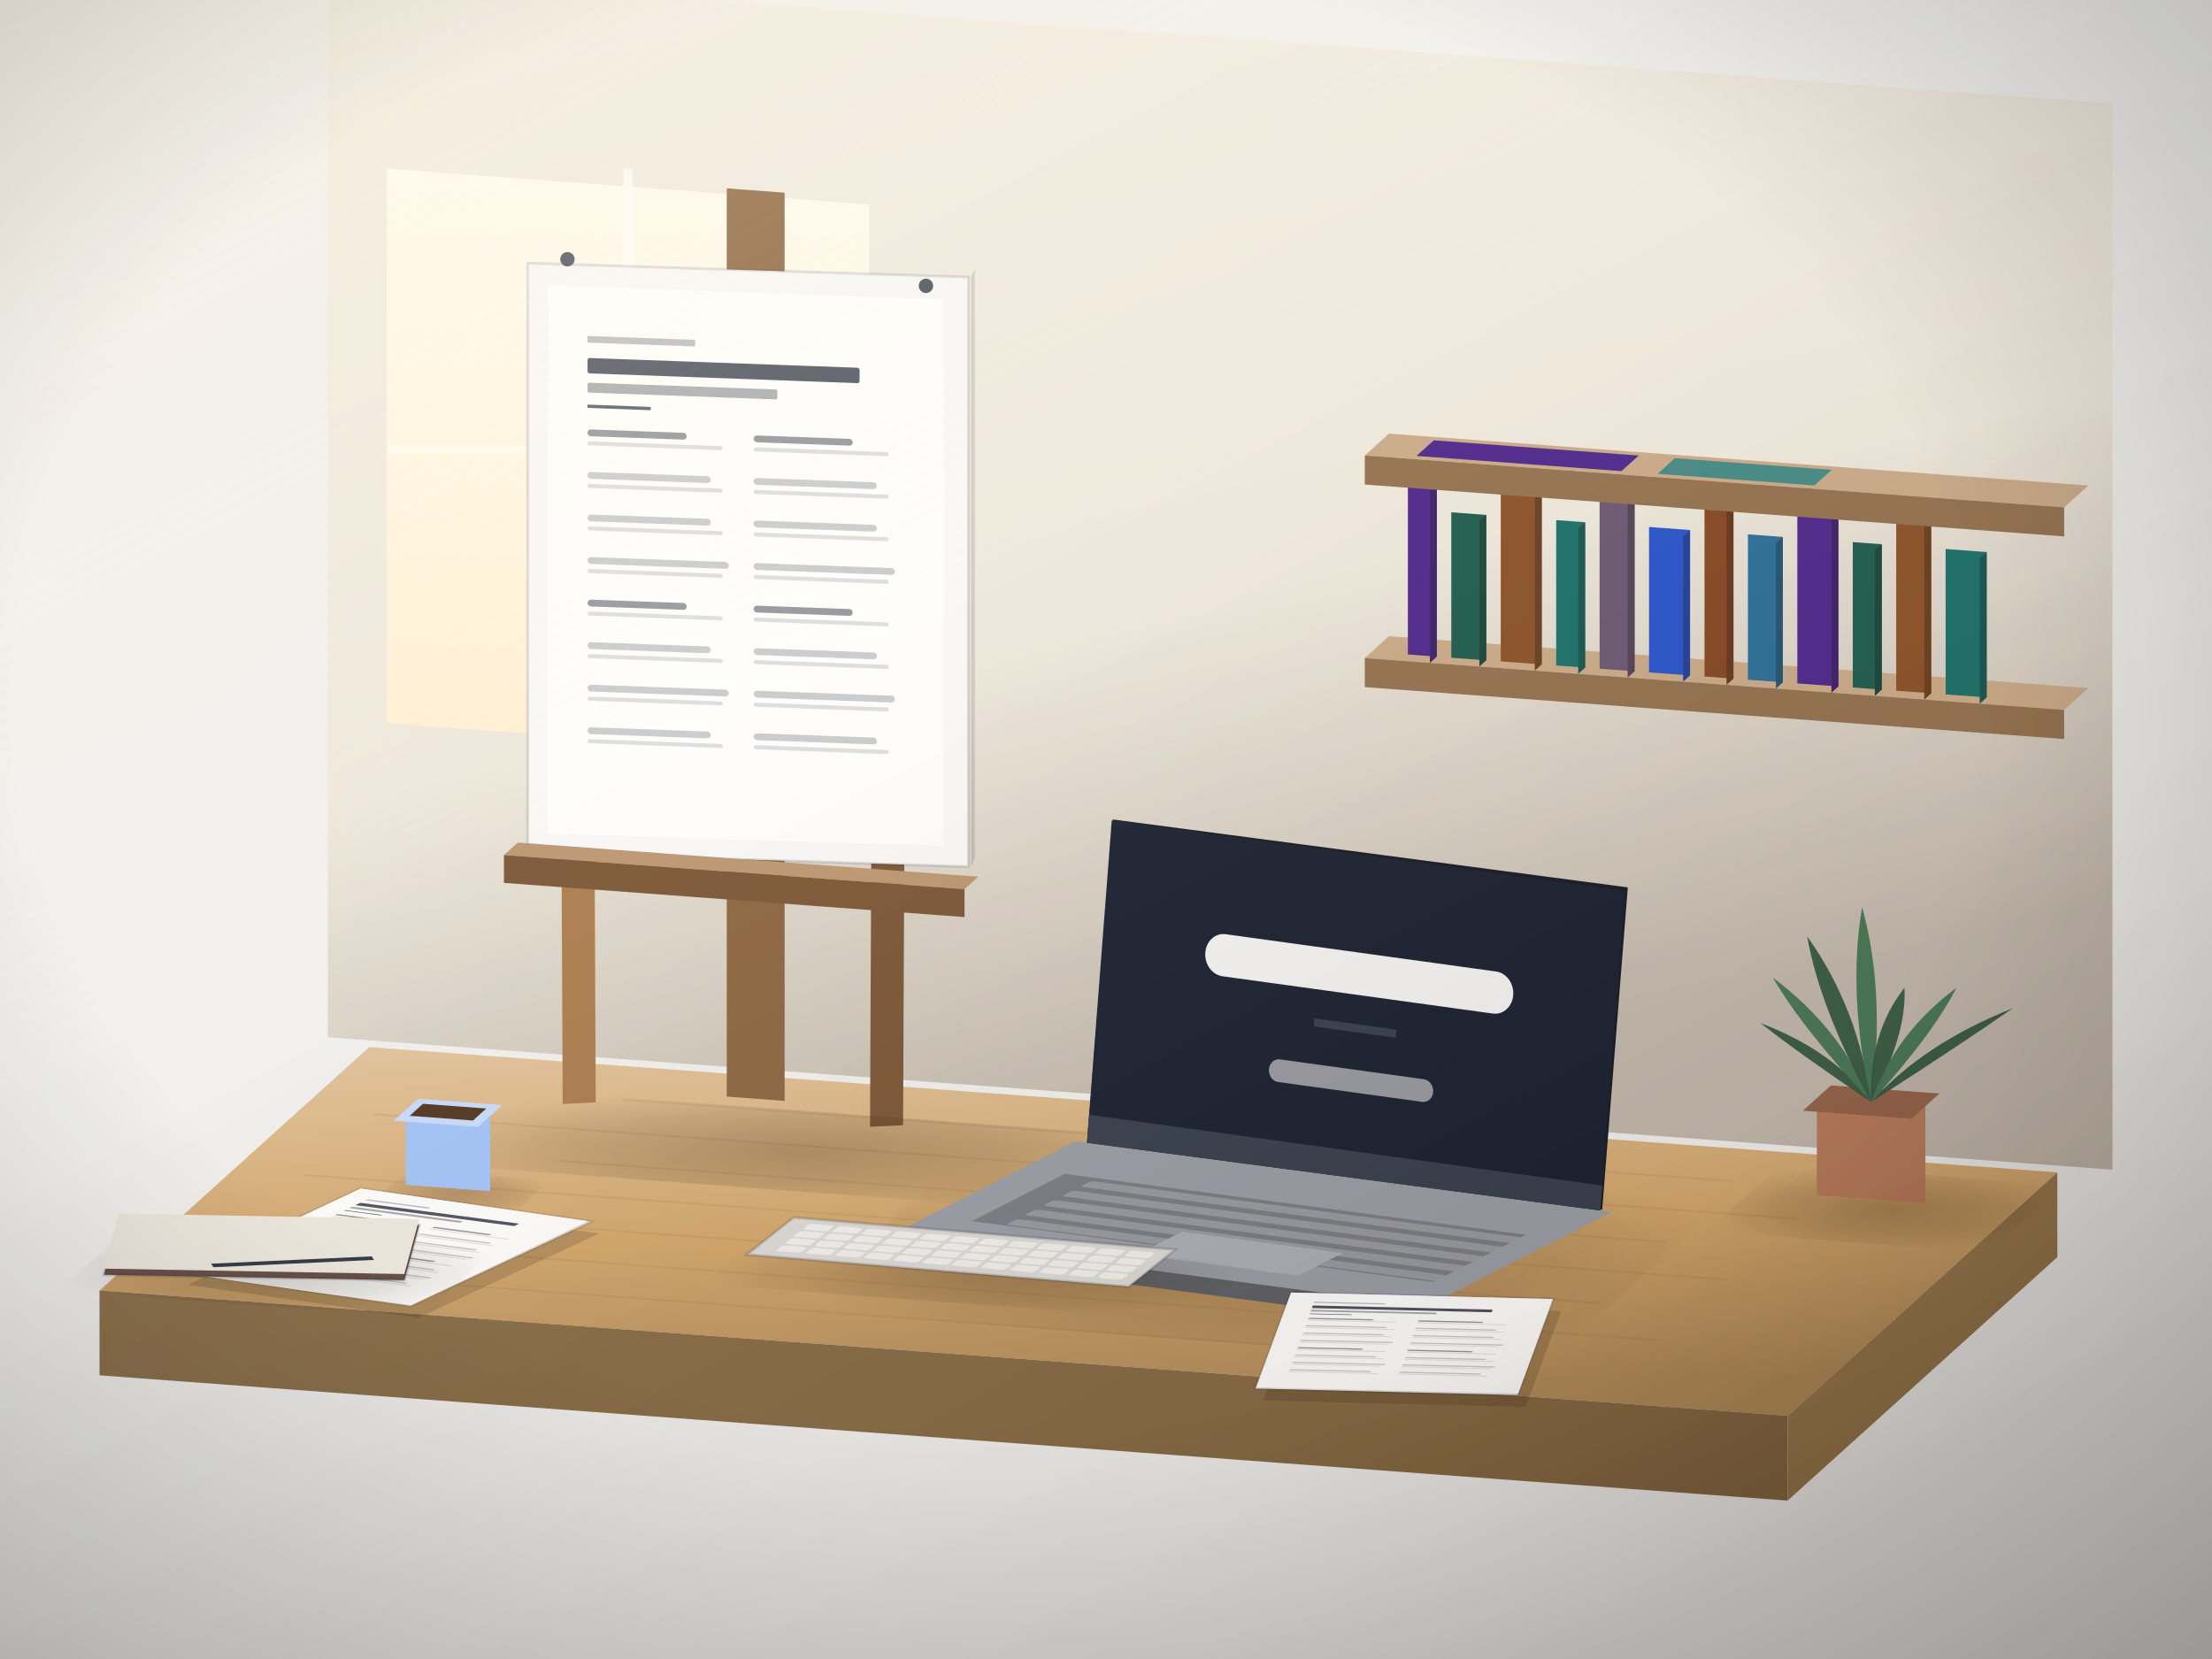
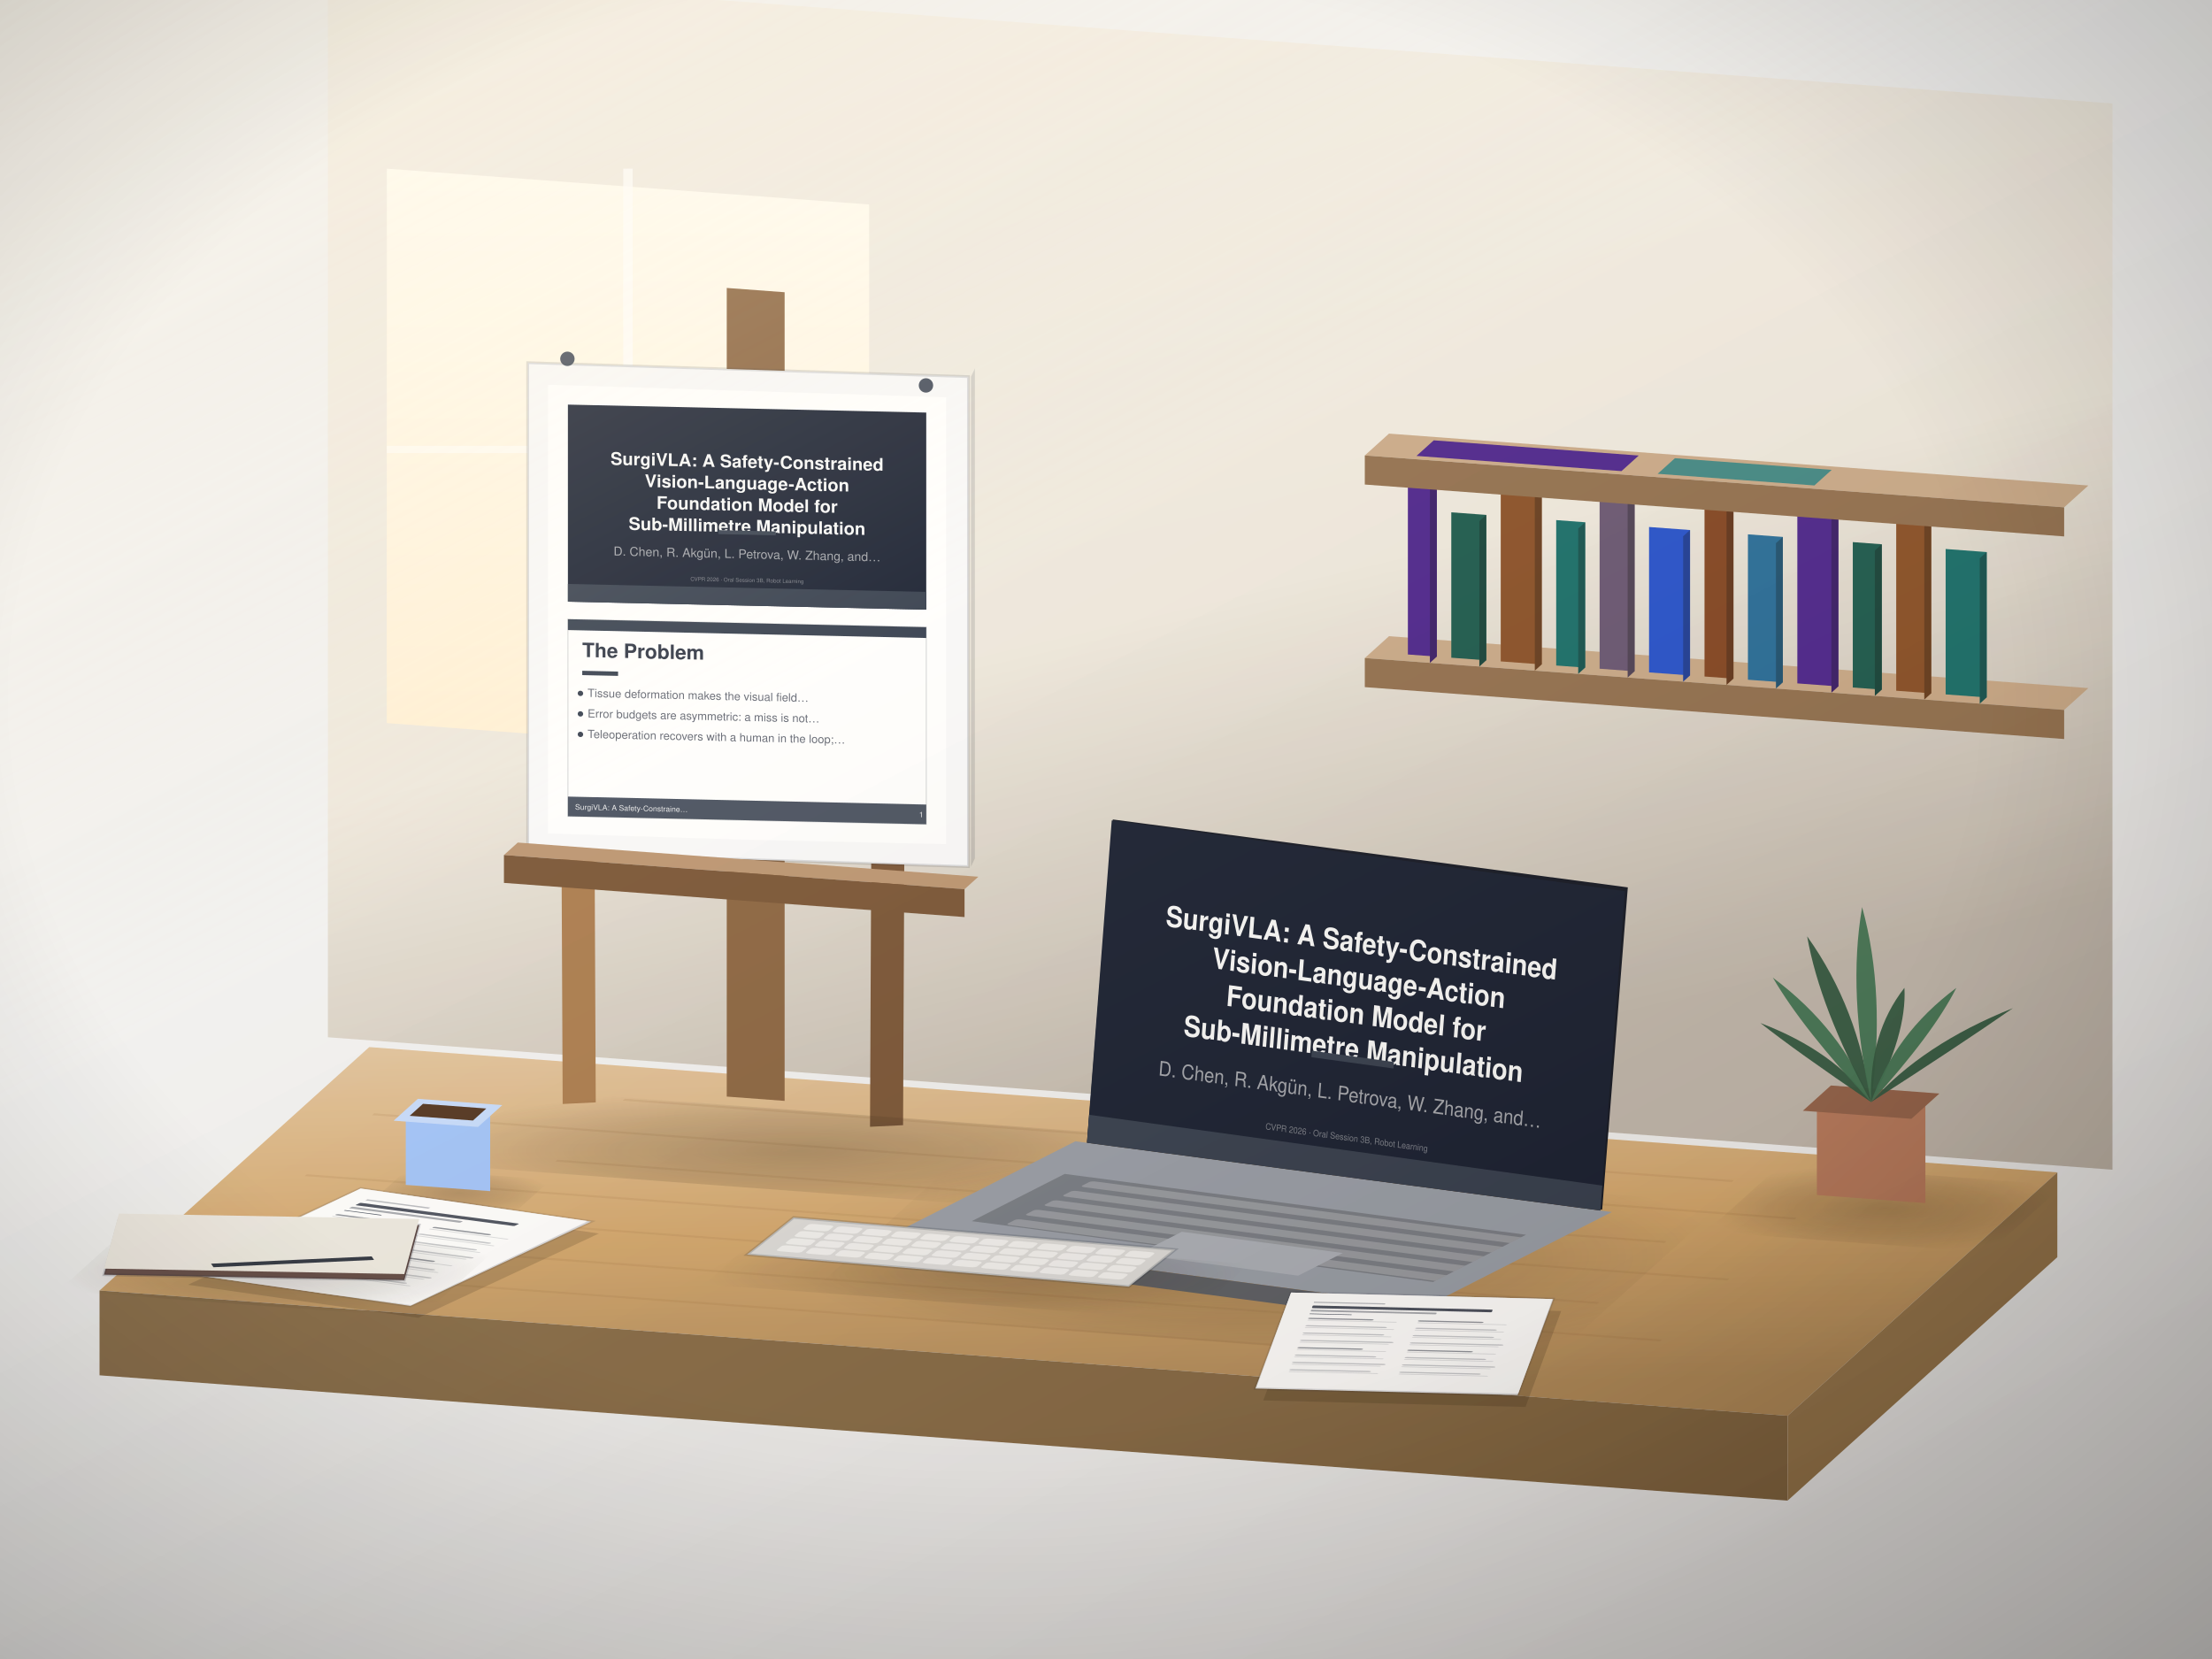
<svg xmlns="http://www.w3.org/2000/svg" width="800" height="600" viewBox="0 0 800 600" role="img" aria-label="Metropolis template preview" data-template-id="beamer-metropolis">
  <defs>
    <linearGradient id="tp-beamer-metropolis-wall-1" x1="0" y1="0" x2="0.35" y2="1">
      <stop offset="0" stop-color="#f1ece4" />
      <stop offset="0.62" stop-color="#ede7dc" />
      <stop offset="1" stop-color="#bfb6ab" />
    </linearGradient>
    <linearGradient id="tp-beamer-metropolis-window-2" x1="0" y1="0" x2="0" y2="1">
      <stop offset="0" stop-color="#FFFCF2" />
      <stop offset="1" stop-color="#FFEFD2" />
    </linearGradient>
    <linearGradient id="tp-beamer-metropolis-desk-3" x1="0" y1="0" x2="0.15" y2="1">
      <stop offset="0" stop-color="#e1c29b" />
      <stop offset="0.55" stop-color="#d1a367" />
      <stop offset="1" stop-color="#b08957" />
    </linearGradient>
    <clipPath id="tp-beamer-metropolis-grain-4">
      <path d="M133.54 378.69 L744.06 424 L646.52 512.04 L36 466.73 Z" />
    </clipPath>
    <radialGradient id="tp-beamer-metropolis-shadow-5" cx="0.5" cy="0.5" r="0.5">
      <stop offset="0" stop-color="#22160A" stop-opacity="0.26" />
      <stop offset="0.6" stop-color="#22160A" stop-opacity="0.13" />
      <stop offset="1" stop-color="#22160A" stop-opacity="0" />
    </radialGradient>
    <clipPath id="tp-beamer-metropolis-board-6">
-       <path d="M198.19 103.12 L342.28 107.7 L342.28 306.02 L198.19 301.44 Z" />
+       <path d="M198.19 139.13 L342.28 143.71 L342.28 306.02 L198.19 301.44 Z" />
    </clipPath>
    <radialGradient id="tp-beamer-metropolis-shadow-7" cx="0.5" cy="0.5" r="0.5">
      <stop offset="0" stop-color="#22160A" stop-opacity="0.24" />
      <stop offset="0.6" stop-color="#22160A" stop-opacity="0.12" />
      <stop offset="1" stop-color="#22160A" stop-opacity="0" />
    </radialGradient>
    <radialGradient id="tp-beamer-metropolis-shadow-8" cx="0.5" cy="0.5" r="0.5">
      <stop offset="0" stop-color="#22160A" stop-opacity="0.22" />
      <stop offset="0.6" stop-color="#22160A" stop-opacity="0.11" />
      <stop offset="1" stop-color="#22160A" stop-opacity="0" />
    </radialGradient>
    <radialGradient id="tp-beamer-metropolis-shadow-9" cx="0.5" cy="0.5" r="0.5">
      <stop offset="0" stop-color="#22160A" stop-opacity="0.2" />
      <stop offset="0.6" stop-color="#22160A" stop-opacity="0.1" />
      <stop offset="1" stop-color="#22160A" stop-opacity="0" />
    </radialGradient>
    <clipPath id="tp-beamer-metropolis-keys-10">
      <path d="M385.06 424.56 L551.92 446.57 L518.31 463.64 L351.45 441.64 Z" />
    </clipPath>
    <clipPath id="tp-beamer-metropolis-screen-11">
      <path d="M402.08 296.71 L588.34 321.27 L579.07 437.84 L392.81 413.27 Z" />
    </clipPath>
    <linearGradient id="tp-beamer-metropolis-page-12" x1="0" y1="1" x2="1" y2="0">
      <stop offset="0" stop-color="#FFFFFF" />
      <stop offset="1" stop-color="#ececee" />
    </linearGradient>
    <clipPath id="tp-beamer-metropolis-sheet-13">
      <path d="M130.43 429.85 L213.76 441.8 L148.44 472.3 L65.11 460.35 Z" />
    </clipPath>
    <linearGradient id="tp-beamer-metropolis-page-14" x1="0" y1="1" x2="1" y2="0">
      <stop offset="0" stop-color="#FFFFFF" />
      <stop offset="1" stop-color="#ececee" />
    </linearGradient>
    <clipPath id="tp-beamer-metropolis-sheet-15">
      <path d="M466.94 467.47 L561.77 469.83 L548.85 504.55 L454.02 502.18 Z" />
    </clipPath>
    <radialGradient id="tp-beamer-metropolis-shadow-16" cx="0.5" cy="0.5" r="0.5">
      <stop offset="0" stop-color="#22160A" stop-opacity="0.2" />
      <stop offset="0.6" stop-color="#22160A" stop-opacity="0.1" />
      <stop offset="1" stop-color="#22160A" stop-opacity="0" />
    </radialGradient>
    <clipPath id="tp-beamer-metropolis-keys-17">
      <path d="M286.99 440.33 L425.05 451.94 L408.23 465.34 L270.16 453.73 Z" />
    </clipPath>
    <radialGradient id="tp-beamer-metropolis-shadow-18" cx="0.5" cy="0.5" r="0.5">
      <stop offset="0" stop-color="#22160A" stop-opacity="0.22" />
      <stop offset="0.6" stop-color="#22160A" stop-opacity="0.11" />
      <stop offset="1" stop-color="#22160A" stop-opacity="0" />
    </radialGradient>
    <linearGradient id="tp-beamer-metropolis-warm-19" x1="0" y1="0" x2="0.7" y2="1">
      <stop offset="0" stop-color="#FFF4DC" stop-opacity="0.42" />
      <stop offset="0.45" stop-color="#FFF4DC" stop-opacity="0.1" />
      <stop offset="1" stop-color="#3B2410" stop-opacity="0.14" />
    </linearGradient>
    <radialGradient id="tp-beamer-metropolis-vignette-20" cx="0.45" cy="0.42" r="0.8">
      <stop offset="0.55" stop-color="#000000" stop-opacity="0" />
      <stop offset="1" stop-color="#000000" stop-opacity="0.28" />
    </radialGradient>
  </defs>
  <path d="M118.59 375.14 L764 423.04 L764 37.42 L118.59 -10.48 Z" fill="url(#tp-beamer-metropolis-wall-1)" />
  <path d="M139.9 261.52 L314.33 274.47 L314.33 73.95 L139.9 61 Z" fill="url(#tp-beamer-metropolis-window-2)" />
  <rect x="225.41" y="61" width="3.4" height="200.52" fill="#FFFFFF" opacity="0.72" />
  <rect x="139.9" y="161.26" width="174.43" height="2.6" fill="#FFFFFF" opacity="0.55" />
  <path d="M502.35 230.09 L755.28 248.86 L746.53 256.76 L493.6 237.99 Z" fill="#c7a684" />
  <path d="M493.6 248.51 L746.53 267.28 L746.53 256.76 L493.6 237.99 Z" fill="#8d6a48" />
  <path d="M509.18 236.7 L519.64 237.48 L519.64 171.75 L509.18 170.97 Z" fill="#451c88" />
  <path d="M519.64 237.48 L517.14 239.74 L517.14 174.01 L519.64 171.75 Z" fill="#321462" />
  <path d="M524.88 237.87 L537.52 238.81 L537.52 186.22 L524.88 185.29 Z" fill="#125347" />
  <path d="M537.52 238.81 L535.02 241.07 L535.02 188.48 L537.52 186.22 Z" fill="#0d3c33" />
  <path d="M542.76 239.2 L557.58 240.3 L557.58 174.57 L542.76 173.47 Z" fill="#85491f" />
  <path d="M557.58 240.3 L555.08 242.55 L555.08 176.82 L557.58 174.57 Z" fill="#603516" />
  <path d="M562.82 240.69 L573.28 241.46 L573.28 188.88 L562.82 188.1 Z" fill="#0f6864" />
  <path d="M573.28 241.46 L570.78 243.72 L570.78 191.14 L573.28 188.88 Z" fill="#0b4b48" />
  <path d="M578.52 241.85 L591.16 242.79 L591.16 177.06 L578.52 176.12 Z" fill="#624f6d" />
  <path d="M591.16 242.79 L588.66 245.05 L588.66 179.32 L591.16 177.06 Z" fill="#47394e" />
  <path d="M596.4 243.18 L611.22 244.28 L611.22 191.69 L596.4 190.59 Z" fill="#1c4aca" />
  <path d="M611.22 244.28 L608.72 246.54 L608.72 193.95 L611.22 191.69 Z" fill="#143591" />
  <path d="M616.46 244.67 L626.92 245.44 L626.92 179.71 L616.46 178.94 Z" fill="#7e3e1a" />
  <path d="M626.92 245.44 L624.42 247.7 L624.42 181.97 L626.92 179.71 Z" fill="#5b2d13" />
  <path d="M632.16 245.83 L644.8 246.77 L644.8 194.19 L632.16 193.25 Z" fill="#1f6795" />
  <path d="M644.8 246.77 L642.3 249.03 L642.3 196.44 L644.8 194.19 Z" fill="#164a6b" />
  <path d="M650.03 247.16 L664.86 248.26 L664.86 182.53 L650.03 181.43 Z" fill="#451c88" />
  <path d="M664.86 248.26 L662.36 250.52 L662.36 184.79 L664.86 182.53 Z" fill="#321462" />
  <path d="M670.09 248.65 L680.56 249.42 L680.56 196.84 L670.09 196.06 Z" fill="#125347" />
  <path d="M680.56 249.42 L678.06 251.68 L678.06 199.1 L680.56 196.84 Z" fill="#0d3c33" />
  <path d="M685.79 249.81 L698.44 250.75 L698.44 185.02 L685.79 184.08 Z" fill="#85491f" />
  <path d="M698.44 250.75 L695.94 253.01 L695.94 187.28 L698.44 185.02 Z" fill="#603516" />
  <path d="M703.67 251.14 L718.5 252.24 L718.5 199.66 L703.67 198.55 Z" fill="#0f6864" />
  <path d="M718.5 252.24 L716 254.5 L716 201.91 L718.5 199.66 Z" fill="#0b4b48" />
  <path d="M502.35 156.82 L755.28 175.59 L746.53 183.49 L493.6 164.72 Z" fill="#c7a684" />
  <path d="M493.6 175.24 L746.53 194.01 L746.53 183.49 L493.6 164.72 Z" fill="#8d6a48" />
  <path d="M518.54 159.25 L592.68 164.75 L586.42 170.39 L512.29 164.89 Z" fill="#451c88" />
  <path d="M605.76 165.72 L662.45 169.93 L656.2 175.57 L599.51 171.36 Z" fill="#3a8380" />
  <path d="M133.54 378.69 L744.06 424 L646.52 512.04 L36 466.73 Z" fill="url(#tp-beamer-metropolis-desk-3)" />
  <path d="M36 497.4 L646.52 542.71 L646.52 512.04 L36 466.73 Z" fill="#826540" />
  <path d="M646.52 542.71 L744.06 454.67 L744.06 424 L646.52 512.04 Z" fill="#96754a" />
  <g clip-path="url(#tp-beamer-metropolis-grain-4)">
    <g transform="matrix(4.36 0.32 -1.25 1.13 133.54 378.69)">
      <rect x="24" y="9.75" width="92" height="0.6" fill="#8A5A2B" opacity="0.13" />
      <rect x="6" y="19.5" width="118" height="0.6" fill="#8A5A2B" opacity="0.13" />
      <rect x="24" y="29.25" width="92" height="0.6" fill="#8A5A2B" opacity="0.13" />
      <rect x="6" y="39" width="118" height="0.6" fill="#8A5A2B" opacity="0.13" />
      <rect x="24" y="48.75" width="92" height="0.6" fill="#8A5A2B" opacity="0.13" />
      <rect x="6" y="58.5" width="118" height="0.6" fill="#8A5A2B" opacity="0.13" />
      <rect x="24" y="68.25" width="92" height="0.6" fill="#8A5A2B" opacity="0.13" />
    </g>
  </g>
-   <path d="M203.5 399.27 L202.14 103.57 L214.11 103 L215.46 398.69 Z" fill="#a77647" />
-   <path d="M314.65 407.52 L316 112.02 L327.97 111.45 L326.61 406.94 Z" fill="#744e2e" />
-   <path d="M262.84 396.59 L262.84 68.13 L283.77 69.68 L283.77 398.15 Z" fill="#865e39" />
+   <path d="M203.5 399.27 L202.31 139.59 L214.27 139.02 L215.46 398.69 Z" fill="#a77647" />
+   <path d="M314.65 407.52 L315.84 148.02 L327.8 147.44 L326.61 406.94 Z" fill="#744e2e" />
+   <path d="M262.84 396.59 L262.84 104.14 L283.77 105.69 L283.77 398.15 Z" fill="#865e39" />
  <path d="M180.69 393.53 L427.69 411.86 L397.68 438.95 L150.68 420.62 Z" fill="url(#tp-beamer-metropolis-shadow-5)" />
-   <path d="M351.16 100.26 L352.59 97.23 L352.59 310.45 L351.16 313.48 Z" fill="#0F172A24" />
-   <path d="M190.85 95.15 L350.25 100.21 L350.25 313.43 L190.85 308.36 Z" fill="#f8f8f9" stroke="#0F172A24" />
+   <path d="M351.16 136.27 L352.59 133.24 L352.59 310.45 L351.16 313.48 Z" fill="#0F172A24" />
+   <path d="M190.85 131.16 L350.25 136.22 L350.25 313.43 L190.85 308.36 Z" fill="#f8f8f9" stroke="#0F172A24" />
  <g clip-path="url(#tp-beamer-metropolis-board-6)">
-     <g transform="matrix(0.55 0.02 0 0.54 198.19 103.12)">
-       <rect width="260" height="367.71" fill="#FFFFFF" />
-       <rect x="26" y="33.09" width="70.72" height="4.41" fill="#0F172A" opacity="0.3" />
-       <rect x="26" y="47.8" width="178.88" height="10.3" rx="1.47" fill="#0F172A" opacity="0.78" />
-       <rect x="26" y="64.35" width="124.8" height="6.62" rx="1.1" fill="#0F172A" opacity="0.38" />
-       <rect x="26" y="79.06" width="41.6" height="2.21" fill="#2D3748d9" />
-       <rect x="26" y="95.61" width="65.21" height="4.56" rx="2.28" fill="#0F172A" opacity="0.48" />
-       <rect x="26" y="103.59" width="88.92" height="2.74" rx="1.37" fill="#0F172A" opacity="0.15" />
-       <rect x="26" y="124.1" width="81.02" height="4.56" rx="2.28" fill="#0F172A" opacity="0.24" />
-       <rect x="26" y="132.08" width="88.92" height="2.74" rx="1.37" fill="#0F172A" opacity="0.15" />
-       <rect x="26" y="152.6" width="81.02" height="4.56" rx="2.28" fill="#0F172A" opacity="0.24" />
-       <rect x="26" y="160.58" width="88.92" height="2.74" rx="1.37" fill="#0F172A" opacity="0.15" />
-       <rect x="26" y="181.1" width="92.87" height="4.56" rx="2.28" fill="#0F172A" opacity="0.24" />
-       <rect x="26" y="189.08" width="88.92" height="2.74" rx="1.37" fill="#0F172A" opacity="0.15" />
-       <rect x="26" y="209.6" width="65.21" height="4.56" rx="2.28" fill="#0F172A" opacity="0.48" />
-       <rect x="26" y="217.58" width="88.92" height="2.74" rx="1.37" fill="#0F172A" opacity="0.15" />
-       <rect x="26" y="238.09" width="81.02" height="4.56" rx="2.28" fill="#0F172A" opacity="0.24" />
-       <rect x="26" y="246.07" width="88.92" height="2.74" rx="1.37" fill="#0F172A" opacity="0.15" />
-       <rect x="26" y="266.59" width="92.87" height="4.56" rx="2.28" fill="#0F172A" opacity="0.24" />
-       <rect x="26" y="274.57" width="88.92" height="2.74" rx="1.37" fill="#0F172A" opacity="0.15" />
-       <rect x="26" y="295.09" width="81.02" height="4.56" rx="2.28" fill="#0F172A" opacity="0.24" />
-       <rect x="26" y="303.07" width="88.92" height="2.74" rx="1.37" fill="#0F172A" opacity="0.15" />
-       <rect x="135.2" y="95.61" width="65.21" height="4.56" rx="2.28" fill="#0F172A" opacity="0.48" />
-       <rect x="135.2" y="103.59" width="88.92" height="2.74" rx="1.37" fill="#0F172A" opacity="0.15" />
-       <rect x="135.2" y="124.1" width="81.02" height="4.56" rx="2.28" fill="#0F172A" opacity="0.24" />
-       <rect x="135.2" y="132.08" width="88.92" height="2.74" rx="1.37" fill="#0F172A" opacity="0.15" />
-       <rect x="135.2" y="152.6" width="81.02" height="4.56" rx="2.28" fill="#0F172A" opacity="0.24" />
-       <rect x="135.2" y="160.58" width="88.92" height="2.74" rx="1.37" fill="#0F172A" opacity="0.15" />
-       <rect x="135.2" y="181.1" width="92.87" height="4.56" rx="2.28" fill="#0F172A" opacity="0.24" />
-       <rect x="135.2" y="189.08" width="88.92" height="2.74" rx="1.37" fill="#0F172A" opacity="0.15" />
-       <rect x="135.2" y="209.6" width="65.21" height="4.56" rx="2.28" fill="#0F172A" opacity="0.48" />
-       <rect x="135.2" y="217.58" width="88.92" height="2.74" rx="1.37" fill="#0F172A" opacity="0.15" />
-       <rect x="135.2" y="238.09" width="81.02" height="4.56" rx="2.28" fill="#0F172A" opacity="0.24" />
-       <rect x="135.2" y="246.07" width="88.92" height="2.74" rx="1.37" fill="#0F172A" opacity="0.15" />
-       <rect x="135.2" y="266.59" width="92.87" height="4.56" rx="2.28" fill="#0F172A" opacity="0.24" />
-       <rect x="135.2" y="274.57" width="88.92" height="2.74" rx="1.37" fill="#0F172A" opacity="0.15" />
-       <rect x="135.2" y="295.09" width="81.02" height="4.56" rx="2.28" fill="#0F172A" opacity="0.24" />
-       <rect x="135.2" y="303.07" width="88.92" height="2.74" rx="1.37" fill="#0F172A" opacity="0.15" />
-     </g>
-   </g>
-   <circle cx="205.21" cy="93.76" r="2.6" fill="#2D3748eb" />
-   <circle cx="334.89" cy="103.38" r="2.6" fill="#2D3748eb" />
+     <g transform="matrix(0.45 0.01 0 0.44 198.19 139.13)">
+       <rect width="320" height="370.4" fill="#FFFFFF" />
+       <rect x="16" y="16" width="288" height="162" fill="#0F172A" />
+       <rect x="16" y="163.42" width="288" height="14.58" fill="#2D3748" />
+       <text x="160" y="64.6" font-family="Helvetica, Arial, sans-serif" font-size="14.28" fill="#FFFFFF" font-weight="700" opacity="0.97" text-anchor="middle">SurgiVLA: A Safety-Constrained</text>
+       <text x="160" y="82.31" font-family="Helvetica, Arial, sans-serif" font-size="14.28" fill="#FFFFFF" font-weight="700" opacity="0.97" text-anchor="middle">Vision-Language-Action</text>
+       <text x="160" y="100.01" font-family="Helvetica, Arial, sans-serif" font-size="14.28" fill="#FFFFFF" font-weight="700" opacity="0.97" text-anchor="middle">Foundation Model for</text>
+       <text x="160" y="117.72" font-family="Helvetica, Arial, sans-serif" font-size="14.28" fill="#FFFFFF" font-weight="700" opacity="0.97" text-anchor="middle">Sub-Millimetre Manipulation</text>
+       <rect x="136.96" y="116.44" width="46.08" height="3.24" fill="#2D3748" />
+       <text x="160" y="139.12" font-family="Helvetica, Arial, sans-serif" font-size="10.04" fill="#FFFFFF" opacity="0.6" text-anchor="middle">D. Chen, R. Akgün, L. Petrova, W. Zhang, and…</text>
+       <text x="160" y="158.56" font-family="Helvetica, Arial, sans-serif" font-size="4.42" fill="#FFFFFF" opacity="0.42" text-anchor="middle">CVPR 2026 · Oral Session 3B, Robot Learning</text>
+       <rect x="16" y="192.4" width="288" height="162" fill="#FFFFFF" stroke="#0F172A24" />
+       <rect x="16" y="192.4" width="288" height="8.91" fill="#2D3748" />
+       <text x="27.52" y="223.18" font-family="Helvetica, Arial, sans-serif" font-size="16.2" fill="#0F172A" font-weight="700" opacity="0.9">The Problem</text>
+       <rect x="27.52" y="234.52" width="28.8" height="3.56" fill="#2D3748" />
+       <circle cx="26.08" cy="253.14" r="2.2" fill="#2D3748" />
+       <text x="31.84" y="255.9" font-family="Helvetica, Arial, sans-serif" font-size="9.22" fill="#0F172Aad">Tissue deformation makes the visual field…</text>
+       <circle cx="26.08" cy="269.99" r="2.2" fill="#2D3748" />
+       <text x="31.84" y="272.75" font-family="Helvetica, Arial, sans-serif" font-size="9.22" fill="#0F172Aad">Error budgets are asymmetric: a miss is not…</text>
+       <circle cx="26.08" cy="286.84" r="2.2" fill="#2D3748" />
+       <text x="31.84" y="289.6" font-family="Helvetica, Arial, sans-serif" font-size="9.22" fill="#0F172Aad">Teleoperation recovers with a human in the loop;…</text>
+       <rect x="16" y="338.2" width="288" height="16.2" fill="#2D3748e6" />
+       <text x="21.76" y="348.73" font-family="Helvetica, Arial, sans-serif" font-size="6.16" fill="#FFFFFF" opacity="0.9">SurgiVLA: A Safety-Constraine…</text>
+       <text x="298.24" y="348.73" font-family="Helvetica, Arial, sans-serif" font-size="6.16" fill="#FFFFFF" opacity="0.9">1</text>
+     </g>
+   </g>
+   <circle cx="205.21" cy="129.77" r="2.6" fill="#2D3748eb" />
+   <circle cx="334.89" cy="139.39" r="2.6" fill="#2D3748eb" />
  <path d="M182.26 309.23 L348.84 321.59 L353.84 317.08 L187.26 304.72 Z" fill="#b9916c" />
  <path d="M182.26 319.31 L348.84 331.67 L348.84 321.59 L182.26 309.23 Z" fill="#744e2e" />
  <path d="M644.17 421.06 L746.22 428.63 L719.21 453.01 L617.16 445.44 Z" fill="url(#tp-beamer-metropolis-shadow-7)" />
  <path d="M657.1 432.2 L696.34 435.12 L696.34 400.06 L657.1 397.15 Z" fill="#b57658" />
  <path d="M662.16 392.58 L701.41 395.49 L691.28 404.63 L652.03 401.72 Z" fill="#915e46" />
  <path d="M676.72 398.6 Q649.7 380.3 636.68 369.99 Q663.7 380.3 676.72 398.6" fill="#2c533b" opacity="0.96" />
  <path d="M676.72 398.6 Q651.96 372.1 641.2 353.6 Q665.96 372.1 676.72 398.6" fill="#3b6f4e" opacity="0.96" />
  <path d="M676.72 398.6 Q658.15 364.62 653.58 338.64 Q672.15 364.62 676.72 398.6" fill="#2c533b" opacity="0.96" />
  <path d="M676.72 398.6 Q668.09 359.34 673.46 328.07 Q682.09 359.34 676.72 398.6" fill="#3b6f4e" opacity="0.96" />
  <path d="M676.72 398.6 Q675.74 373.93 688.76 357.26 Q689.74 373.93 676.72 398.6" fill="#2c533b" opacity="0.96" />
  <path d="M676.72 398.6 Q685.13 373.95 707.53 357.29 Q699.13 373.95 676.72 398.6" fill="#3b6f4e" opacity="0.96" />
  <path d="M676.72 398.6 Q695.35 377.61 727.98 364.62 Q709.35 377.61 676.72 398.6" fill="#2c533b" opacity="0.96" />
  <path d="M147.36 422.85 L199.25 426.7 L184.37 440.13 L132.48 436.28 Z" fill="url(#tp-beamer-metropolis-shadow-8)" />
  <path d="M146.75 428.53 L177.28 430.79 L177.28 403.63 L146.75 401.36 Z" fill="#9dc1fb" />
  <path d="M151.13 397.41 L181.65 399.68 L172.9 407.58 L142.37 405.31 Z" fill="#c4dafd" />
  <path d="M152.97 399.21 L175.87 400.91 L171.05 405.25 L148.16 403.55 Z" fill="#4A2C16" />
  <path d="M165.49 416.73 q10 -3 10 4.5 q0 6.5 -10 3" fill="none" stroke="#9dc1fb" stroke-width="2.4" />
  <path d="M351.39 414.83 L623.51 435.02 L558.21 493.97 L286.09 473.77 Z" fill="url(#tp-beamer-metropolis-shadow-9)" />
  <path d="M388.93 412.76 L582.95 438.35 L515.73 472.5 L321.71 446.91 Z" fill="#949aa5" />
  <path d="M321.71 446.91 L515.73 472.5 L515.73 478.63 L321.71 453.05 Z" fill="#565960" />
  <path d="M385.06 424.56 L551.92 446.57 L518.31 463.64 L351.45 441.64 Z" fill="#737881" />
  <g clip-path="url(#tp-beamer-metropolis-keys-10)">
    <g transform="matrix(4.04 0.53 -2.06 1.05 385.06 424.56)">
      <rect x="2.88" y="0.98" width="42.24" height="1.96" rx="0.39" fill="#FFFFFF" opacity="0.22" />
      <rect x="2.88" y="4.24" width="42.24" height="1.96" rx="0.39" fill="#FFFFFF" opacity="0.22" />
      <rect x="2.88" y="7.51" width="42.24" height="1.96" rx="0.39" fill="#FFFFFF" opacity="0.22" />
      <rect x="2.88" y="10.77" width="42.24" height="1.96" rx="0.39" fill="#FFFFFF" opacity="0.22" />
      <rect x="2.88" y="14.04" width="42.24" height="1.96" rx="0.39" fill="#FFFFFF" opacity="0.22" />
    </g>
  </g>
  <path d="M427.42 445.49 L485.63 453.17 L469.5 461.36 L411.29 453.69 Z" fill="#a7acb5" />
  <path d="M402.46 296.37 L588.72 320.93 L579.45 437.5 L393.19 412.94 Z" fill="#0b101d" />
  <g clip-path="url(#tp-beamer-metropolis-screen-11)">
    <g transform="matrix(0.58 0.08 -0.05 0.65 402.08 296.71)">
      <rect x="0" y="0" width="320" height="180" fill="#0F172A" />
      <rect x="0" y="163.8" width="320" height="16.2" fill="#2D3748" />
-       <rect x="64" y="54" width="192" height="23.4" rx="11.7" fill="#FFFFFF" opacity="0.95" />
-       <rect x="134.4" y="93.6" width="51.2" height="4.5" fill="#2D3748" />
-       <rect x="108.8" y="118.8" width="102.4" height="12.6" rx="6.3" fill="#FFFFFF" opacity="0.55" />
+       <text x="160" y="54" font-family="Helvetica, Arial, sans-serif" font-size="15.87" fill="#FFFFFF" font-weight="700" opacity="0.97" text-anchor="middle">SurgiVLA: A Safety-Constrained</text>
+       <text x="160" y="73.67" font-family="Helvetica, Arial, sans-serif" font-size="15.87" fill="#FFFFFF" font-weight="700" opacity="0.97" text-anchor="middle">Vision-Language-Action</text>
+       <text x="160" y="93.35" font-family="Helvetica, Arial, sans-serif" font-size="15.87" fill="#FFFFFF" font-weight="700" opacity="0.97" text-anchor="middle">Foundation Model for</text>
+       <text x="160" y="113.02" font-family="Helvetica, Arial, sans-serif" font-size="15.87" fill="#FFFFFF" font-weight="700" opacity="0.97" text-anchor="middle">Sub-Millimetre Manipulation</text>
+       <rect x="134.4" y="111.6" width="51.2" height="3.6" fill="#2D3748" />
+       <text x="160" y="136.8" font-family="Helvetica, Arial, sans-serif" font-size="11.16" fill="#FFFFFF" opacity="0.6" text-anchor="middle">D. Chen, R. Akgün, L. Petrova, W. Zhang, and…</text>
+       <text x="160" y="158.4" font-family="Helvetica, Arial, sans-serif" font-size="4.91" fill="#FFFFFF" opacity="0.42" text-anchor="middle">CVPR 2026 · Oral Session 3B, Robot Learning</text>
    </g>
  </g>
  <path d="M133.29 434.16 L216.62 446.11 L151.3 476.61 L67.97 464.66 Z" fill="#2417082e" />
  <path d="M130.43 429.85 L213.76 441.8 L148.44 472.3 L65.11 460.35 Z" fill="url(#tp-beamer-metropolis-page-12)" stroke="#0F172A1f" />
  <g clip-path="url(#tp-beamer-metropolis-sheet-13)">
    <g transform="matrix(0.38 0.05 -0.21 0.1 130.43 429.85)">
      <rect width="220" height="311.14" fill="#FFFFFF" />
      <rect x="22" y="28" width="59.84" height="3.73" fill="#0F172A" opacity="0.3" />
      <rect x="22" y="40.45" width="151.36" height="8.71" rx="1.24" fill="#0F172A" opacity="0.78" />
      <rect x="22" y="54.45" width="105.6" height="5.6" rx="0.93" fill="#0F172A" opacity="0.38" />
      <rect x="22" y="66.9" width="35.2" height="1.87" fill="#2D3748d9" />
      <rect x="22" y="80.9" width="55.18" height="3.86" rx="1.93" fill="#0F172A" opacity="0.48" />
      <rect x="22" y="87.65" width="75.24" height="2.31" rx="1.16" fill="#0F172A" opacity="0.15" />
      <rect x="22" y="105.01" width="68.55" height="3.86" rx="1.93" fill="#0F172A" opacity="0.24" />
      <rect x="22" y="111.76" width="75.24" height="2.31" rx="1.16" fill="#0F172A" opacity="0.15" />
      <rect x="22" y="129.12" width="68.55" height="3.86" rx="1.93" fill="#0F172A" opacity="0.24" />
      <rect x="22" y="135.88" width="75.24" height="2.31" rx="1.16" fill="#0F172A" opacity="0.15" />
      <rect x="22" y="153.24" width="78.58" height="3.86" rx="1.93" fill="#0F172A" opacity="0.24" />
      <rect x="22" y="159.99" width="75.24" height="2.31" rx="1.16" fill="#0F172A" opacity="0.15" />
      <rect x="22" y="177.35" width="55.18" height="3.86" rx="1.93" fill="#0F172A" opacity="0.48" />
      <rect x="22" y="184.1" width="75.24" height="2.31" rx="1.16" fill="#0F172A" opacity="0.15" />
      <rect x="22" y="201.47" width="68.55" height="3.86" rx="1.93" fill="#0F172A" opacity="0.24" />
      <rect x="22" y="208.22" width="75.24" height="2.31" rx="1.16" fill="#0F172A" opacity="0.15" />
      <rect x="22" y="225.58" width="78.58" height="3.86" rx="1.93" fill="#0F172A" opacity="0.24" />
      <rect x="22" y="232.33" width="75.24" height="2.31" rx="1.16" fill="#0F172A" opacity="0.15" />
      <rect x="22" y="249.69" width="68.55" height="3.86" rx="1.93" fill="#0F172A" opacity="0.24" />
      <rect x="22" y="256.44" width="75.24" height="2.31" rx="1.16" fill="#0F172A" opacity="0.15" />
      <rect x="114.4" y="80.9" width="55.18" height="3.86" rx="1.93" fill="#0F172A" opacity="0.48" />
      <rect x="114.4" y="87.65" width="75.24" height="2.31" rx="1.16" fill="#0F172A" opacity="0.15" />
      <rect x="114.4" y="105.01" width="68.55" height="3.86" rx="1.93" fill="#0F172A" opacity="0.24" />
      <rect x="114.4" y="111.76" width="75.24" height="2.31" rx="1.16" fill="#0F172A" opacity="0.15" />
      <rect x="114.4" y="129.12" width="68.55" height="3.86" rx="1.93" fill="#0F172A" opacity="0.24" />
      <rect x="114.4" y="135.88" width="75.24" height="2.31" rx="1.16" fill="#0F172A" opacity="0.15" />
      <rect x="114.4" y="153.24" width="78.58" height="3.86" rx="1.93" fill="#0F172A" opacity="0.24" />
      <rect x="114.4" y="159.99" width="75.24" height="2.31" rx="1.16" fill="#0F172A" opacity="0.15" />
      <rect x="114.4" y="177.35" width="55.18" height="3.86" rx="1.93" fill="#0F172A" opacity="0.48" />
      <rect x="114.4" y="184.1" width="75.24" height="2.31" rx="1.16" fill="#0F172A" opacity="0.15" />
      <rect x="114.4" y="201.47" width="68.55" height="3.86" rx="1.93" fill="#0F172A" opacity="0.24" />
      <rect x="114.4" y="208.22" width="75.24" height="2.31" rx="1.16" fill="#0F172A" opacity="0.15" />
      <rect x="114.4" y="225.58" width="78.58" height="3.86" rx="1.93" fill="#0F172A" opacity="0.24" />
      <rect x="114.4" y="232.33" width="75.24" height="2.31" rx="1.16" fill="#0F172A" opacity="0.15" />
      <rect x="114.4" y="249.69" width="68.55" height="3.86" rx="1.93" fill="#0F172A" opacity="0.24" />
      <rect x="114.4" y="256.44" width="75.24" height="2.31" rx="1.16" fill="#0F172A" opacity="0.15" />
    </g>
  </g>
  <path d="M469.8 471.78 L564.63 474.14 L551.71 508.85 L456.88 506.49 Z" fill="#2417082e" />
  <path d="M466.94 467.47 L561.77 469.83 L548.85 504.55 L454.02 502.18 Z" fill="url(#tp-beamer-metropolis-page-14)" stroke="#0F172A1f" />
  <g clip-path="url(#tp-beamer-metropolis-sheet-15)">
    <g transform="matrix(0.43 0.01 -0.04 0.11 466.94 467.47)">
      <rect width="220" height="311.14" fill="#FFFFFF" />
      <rect x="22" y="28" width="59.84" height="3.73" fill="#0F172A" opacity="0.3" />
      <rect x="22" y="40.45" width="151.36" height="8.71" rx="1.24" fill="#0F172A" opacity="0.78" />
      <rect x="22" y="54.45" width="105.6" height="5.6" rx="0.93" fill="#0F172A" opacity="0.38" />
      <rect x="22" y="66.9" width="35.2" height="1.87" fill="#2D3748d9" />
      <rect x="22" y="80.9" width="55.18" height="3.86" rx="1.93" fill="#0F172A" opacity="0.48" />
      <rect x="22" y="87.65" width="75.24" height="2.31" rx="1.16" fill="#0F172A" opacity="0.15" />
      <rect x="22" y="105.01" width="68.55" height="3.86" rx="1.93" fill="#0F172A" opacity="0.24" />
      <rect x="22" y="111.76" width="75.24" height="2.31" rx="1.16" fill="#0F172A" opacity="0.15" />
      <rect x="22" y="129.12" width="68.55" height="3.86" rx="1.93" fill="#0F172A" opacity="0.24" />
      <rect x="22" y="135.88" width="75.24" height="2.31" rx="1.16" fill="#0F172A" opacity="0.15" />
      <rect x="22" y="153.24" width="78.58" height="3.86" rx="1.93" fill="#0F172A" opacity="0.24" />
      <rect x="22" y="159.99" width="75.24" height="2.31" rx="1.16" fill="#0F172A" opacity="0.15" />
      <rect x="22" y="177.35" width="55.18" height="3.86" rx="1.93" fill="#0F172A" opacity="0.48" />
      <rect x="22" y="184.1" width="75.24" height="2.31" rx="1.16" fill="#0F172A" opacity="0.15" />
      <rect x="22" y="201.47" width="68.55" height="3.86" rx="1.93" fill="#0F172A" opacity="0.24" />
      <rect x="22" y="208.22" width="75.24" height="2.31" rx="1.16" fill="#0F172A" opacity="0.15" />
      <rect x="22" y="225.58" width="78.58" height="3.86" rx="1.93" fill="#0F172A" opacity="0.24" />
      <rect x="22" y="232.33" width="75.24" height="2.31" rx="1.16" fill="#0F172A" opacity="0.15" />
      <rect x="22" y="249.69" width="68.55" height="3.86" rx="1.93" fill="#0F172A" opacity="0.24" />
      <rect x="22" y="256.44" width="75.24" height="2.31" rx="1.16" fill="#0F172A" opacity="0.15" />
      <rect x="114.4" y="80.9" width="55.18" height="3.86" rx="1.93" fill="#0F172A" opacity="0.48" />
      <rect x="114.4" y="87.65" width="75.24" height="2.31" rx="1.16" fill="#0F172A" opacity="0.15" />
      <rect x="114.4" y="105.01" width="68.55" height="3.86" rx="1.93" fill="#0F172A" opacity="0.24" />
      <rect x="114.4" y="111.76" width="75.24" height="2.31" rx="1.16" fill="#0F172A" opacity="0.15" />
      <rect x="114.4" y="129.12" width="68.55" height="3.86" rx="1.93" fill="#0F172A" opacity="0.24" />
      <rect x="114.4" y="135.88" width="75.24" height="2.31" rx="1.16" fill="#0F172A" opacity="0.15" />
      <rect x="114.4" y="153.24" width="78.58" height="3.86" rx="1.93" fill="#0F172A" opacity="0.24" />
      <rect x="114.4" y="159.99" width="75.24" height="2.31" rx="1.16" fill="#0F172A" opacity="0.15" />
      <rect x="114.4" y="177.35" width="55.18" height="3.86" rx="1.93" fill="#0F172A" opacity="0.48" />
      <rect x="114.4" y="184.1" width="75.24" height="2.31" rx="1.16" fill="#0F172A" opacity="0.15" />
      <rect x="114.4" y="201.47" width="68.55" height="3.86" rx="1.93" fill="#0F172A" opacity="0.24" />
      <rect x="114.4" y="208.22" width="75.24" height="2.31" rx="1.16" fill="#0F172A" opacity="0.15" />
      <rect x="114.4" y="225.58" width="78.58" height="3.86" rx="1.93" fill="#0F172A" opacity="0.24" />
      <rect x="114.4" y="232.33" width="75.24" height="2.31" rx="1.16" fill="#0F172A" opacity="0.15" />
      <rect x="114.4" y="249.69" width="68.55" height="3.86" rx="1.93" fill="#0F172A" opacity="0.24" />
      <rect x="114.4" y="256.44" width="75.24" height="2.31" rx="1.16" fill="#0F172A" opacity="0.15" />
    </g>
  </g>
  <path d="M277.36 444.16 L451.8 457.11 L429.29 477.42 L254.86 464.48 Z" fill="url(#tp-beamer-metropolis-shadow-16)" />
  <path d="M286.99 440.33 L425.05 451.94 L408.23 465.34 L270.16 453.73 Z" fill="#dbdad8" stroke="#0F172A2e" />
  <g clip-path="url(#tp-beamer-metropolis-keys-17)">
    <g transform="matrix(4.31 0.36 -1.4 1.12 286.99 440.33)">
      <rect x="1.8" y="1.4" width="2.1" height="1.9" rx="0.4" fill="#FFFFFF" opacity="0.6" />
      <rect x="4.25" y="1.4" width="2.1" height="1.9" rx="0.4" fill="#FFFFFF" opacity="0.6" />
      <rect x="6.7" y="1.4" width="2.1" height="1.9" rx="0.4" fill="#FFFFFF" opacity="0.6" />
      <rect x="9.15" y="1.4" width="2.1" height="1.9" rx="0.4" fill="#FFFFFF" opacity="0.6" />
      <rect x="11.6" y="1.4" width="2.1" height="1.9" rx="0.4" fill="#FFFFFF" opacity="0.6" />
      <rect x="14.05" y="1.4" width="2.1" height="1.9" rx="0.4" fill="#FFFFFF" opacity="0.6" />
      <rect x="16.5" y="1.4" width="2.1" height="1.9" rx="0.4" fill="#FFFFFF" opacity="0.6" />
      <rect x="18.95" y="1.4" width="2.1" height="1.9" rx="0.4" fill="#FFFFFF" opacity="0.6" />
      <rect x="21.4" y="1.4" width="2.1" height="1.9" rx="0.4" fill="#FFFFFF" opacity="0.6" />
      <rect x="23.85" y="1.4" width="2.1" height="1.9" rx="0.4" fill="#FFFFFF" opacity="0.6" />
      <rect x="26.3" y="1.4" width="2.1" height="1.9" rx="0.4" fill="#FFFFFF" opacity="0.6" />
      <rect x="28.75" y="1.4" width="2.1" height="1.9" rx="0.4" fill="#FFFFFF" opacity="0.6" />
      <rect x="1.8" y="3.7" width="2.1" height="1.9" rx="0.4" fill="#FFFFFF" opacity="0.6" />
      <rect x="4.25" y="3.7" width="2.1" height="1.9" rx="0.4" fill="#FFFFFF" opacity="0.6" />
      <rect x="6.7" y="3.7" width="2.1" height="1.9" rx="0.4" fill="#FFFFFF" opacity="0.6" />
      <rect x="9.15" y="3.7" width="2.1" height="1.9" rx="0.4" fill="#FFFFFF" opacity="0.6" />
      <rect x="11.6" y="3.7" width="2.1" height="1.9" rx="0.4" fill="#FFFFFF" opacity="0.6" />
      <rect x="14.05" y="3.7" width="2.1" height="1.9" rx="0.4" fill="#FFFFFF" opacity="0.6" />
      <rect x="16.5" y="3.7" width="2.1" height="1.9" rx="0.4" fill="#FFFFFF" opacity="0.6" />
      <rect x="18.95" y="3.7" width="2.1" height="1.9" rx="0.4" fill="#FFFFFF" opacity="0.6" />
      <rect x="21.4" y="3.7" width="2.1" height="1.9" rx="0.4" fill="#FFFFFF" opacity="0.6" />
      <rect x="23.85" y="3.7" width="2.1" height="1.9" rx="0.4" fill="#FFFFFF" opacity="0.6" />
      <rect x="26.3" y="3.7" width="2.1" height="1.9" rx="0.4" fill="#FFFFFF" opacity="0.6" />
      <rect x="28.75" y="3.7" width="2.1" height="1.9" rx="0.4" fill="#FFFFFF" opacity="0.6" />
      <rect x="1.8" y="6" width="2.1" height="1.9" rx="0.4" fill="#FFFFFF" opacity="0.6" />
      <rect x="4.25" y="6" width="2.1" height="1.9" rx="0.4" fill="#FFFFFF" opacity="0.6" />
      <rect x="6.7" y="6" width="2.1" height="1.9" rx="0.4" fill="#FFFFFF" opacity="0.6" />
      <rect x="9.15" y="6" width="2.1" height="1.9" rx="0.4" fill="#FFFFFF" opacity="0.6" />
      <rect x="11.6" y="6" width="2.1" height="1.9" rx="0.4" fill="#FFFFFF" opacity="0.6" />
      <rect x="14.05" y="6" width="2.1" height="1.9" rx="0.4" fill="#FFFFFF" opacity="0.6" />
      <rect x="16.5" y="6" width="2.1" height="1.9" rx="0.4" fill="#FFFFFF" opacity="0.6" />
      <rect x="18.95" y="6" width="2.1" height="1.9" rx="0.4" fill="#FFFFFF" opacity="0.6" />
      <rect x="21.4" y="6" width="2.1" height="1.9" rx="0.4" fill="#FFFFFF" opacity="0.6" />
      <rect x="23.85" y="6" width="2.1" height="1.9" rx="0.4" fill="#FFFFFF" opacity="0.6" />
      <rect x="26.3" y="6" width="2.1" height="1.9" rx="0.4" fill="#FFFFFF" opacity="0.6" />
      <rect x="28.75" y="6" width="2.1" height="1.9" rx="0.4" fill="#FFFFFF" opacity="0.6" />
      <rect x="1.8" y="8.3" width="2.1" height="1.9" rx="0.4" fill="#FFFFFF" opacity="0.6" />
      <rect x="4.25" y="8.3" width="2.1" height="1.9" rx="0.4" fill="#FFFFFF" opacity="0.6" />
      <rect x="6.7" y="8.3" width="2.1" height="1.9" rx="0.4" fill="#FFFFFF" opacity="0.6" />
      <rect x="9.15" y="8.3" width="2.1" height="1.9" rx="0.4" fill="#FFFFFF" opacity="0.6" />
      <rect x="11.6" y="8.3" width="2.1" height="1.9" rx="0.4" fill="#FFFFFF" opacity="0.6" />
      <rect x="14.05" y="8.3" width="2.1" height="1.9" rx="0.4" fill="#FFFFFF" opacity="0.6" />
      <rect x="16.5" y="8.3" width="2.1" height="1.9" rx="0.4" fill="#FFFFFF" opacity="0.6" />
      <rect x="18.95" y="8.3" width="2.1" height="1.9" rx="0.4" fill="#FFFFFF" opacity="0.6" />
      <rect x="21.4" y="8.3" width="2.1" height="1.9" rx="0.4" fill="#FFFFFF" opacity="0.6" />
      <rect x="23.85" y="8.3" width="2.1" height="1.9" rx="0.4" fill="#FFFFFF" opacity="0.6" />
      <rect x="26.3" y="8.3" width="2.1" height="1.9" rx="0.4" fill="#FFFFFF" opacity="0.6" />
      <rect x="28.75" y="8.3" width="2.1" height="1.9" rx="0.4" fill="#FFFFFF" opacity="0.6" />
    </g>
  </g>
  <path d="M48.68 441.98 L179.5 451.69 L151.99 476.52 L21.17 466.81 Z" fill="url(#tp-beamer-metropolis-shadow-18)" />
  <path d="M43 441.1 L151.61 443.06 L146.23 462.98 L37.62 461.01 Z" fill="#5a413c" stroke="#0F172A33" />
  <path d="M43 438.91 L151.61 440.87 L146.23 460.78 L37.62 458.82 Z" fill="#ece8e0" />
  <path d="M76.33 457.03 L134.41 454.38 L135.28 455.66 L77.2 458.31 Z" fill="#252c38" />
  <rect width="800" height="600" fill="url(#tp-beamer-metropolis-warm-19)" />
  <rect width="800" height="600" fill="url(#tp-beamer-metropolis-vignette-20)" />
</svg>
